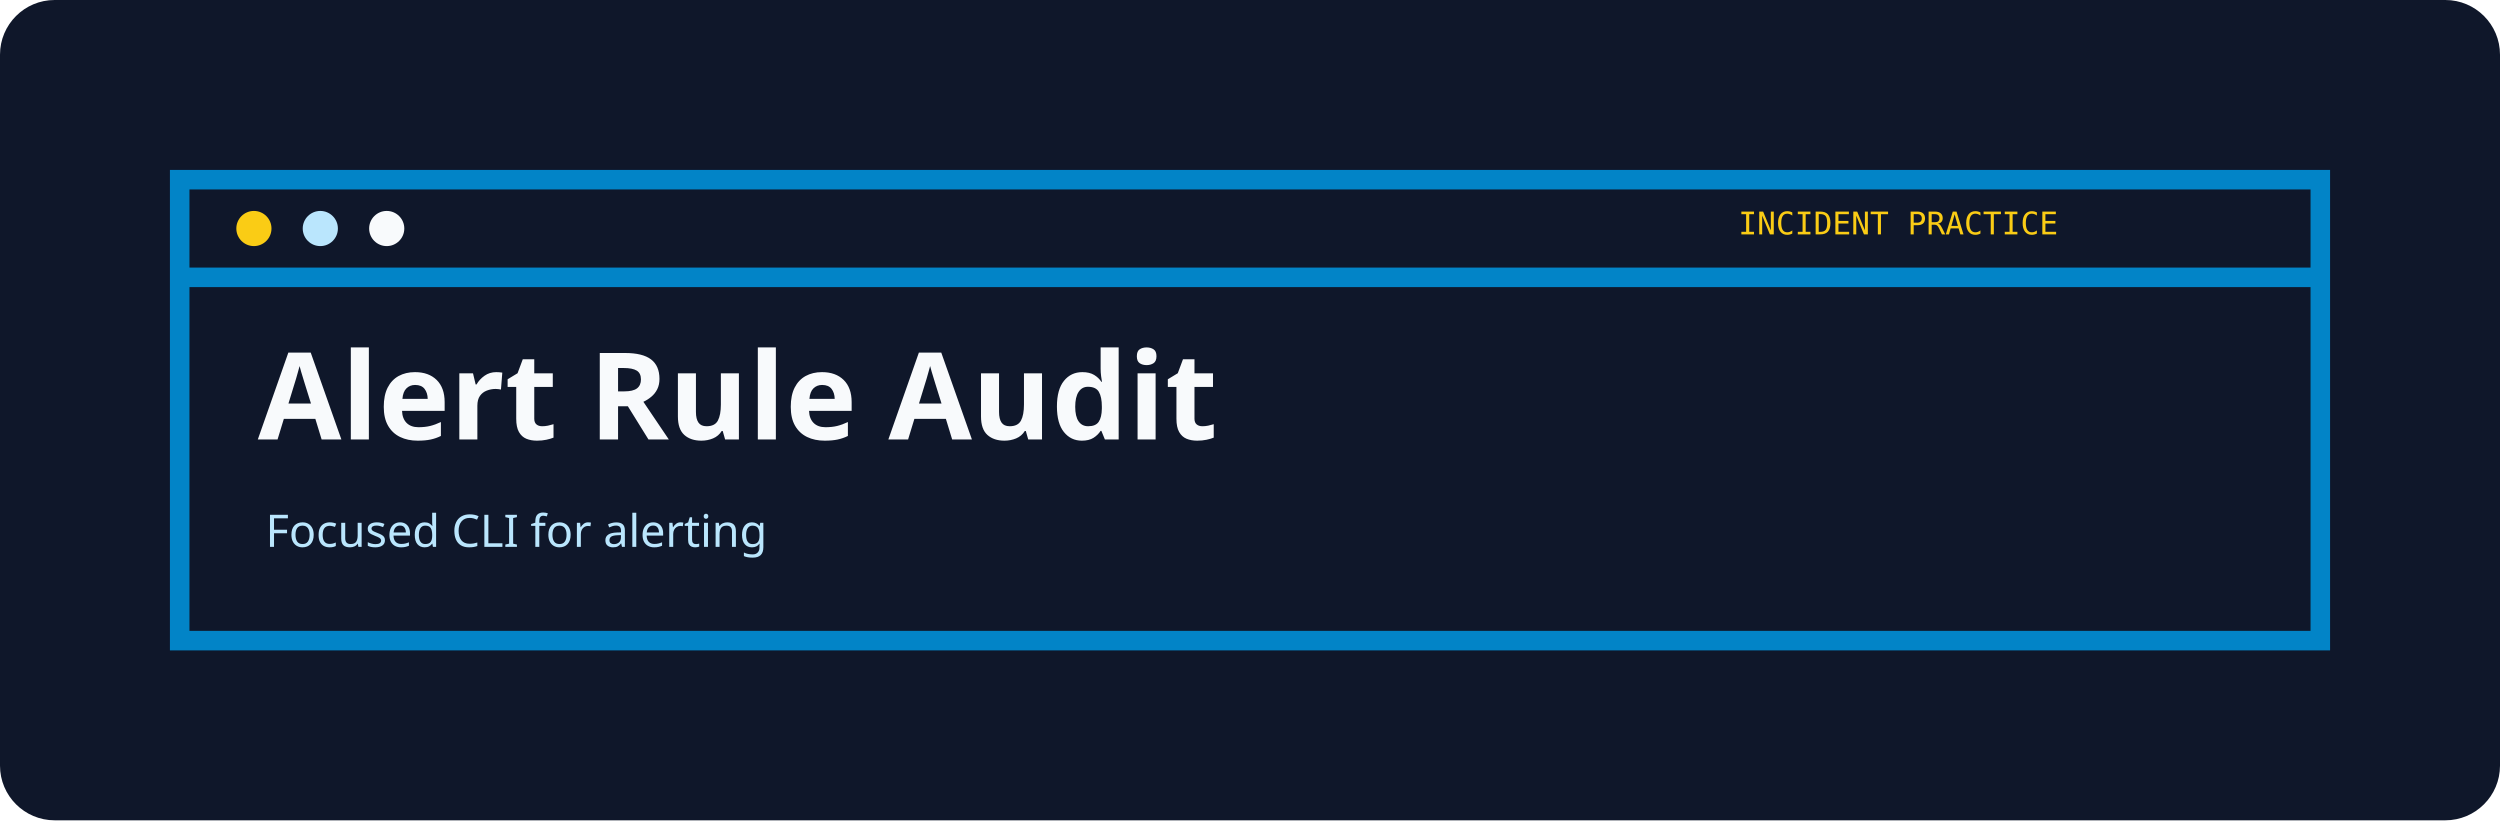
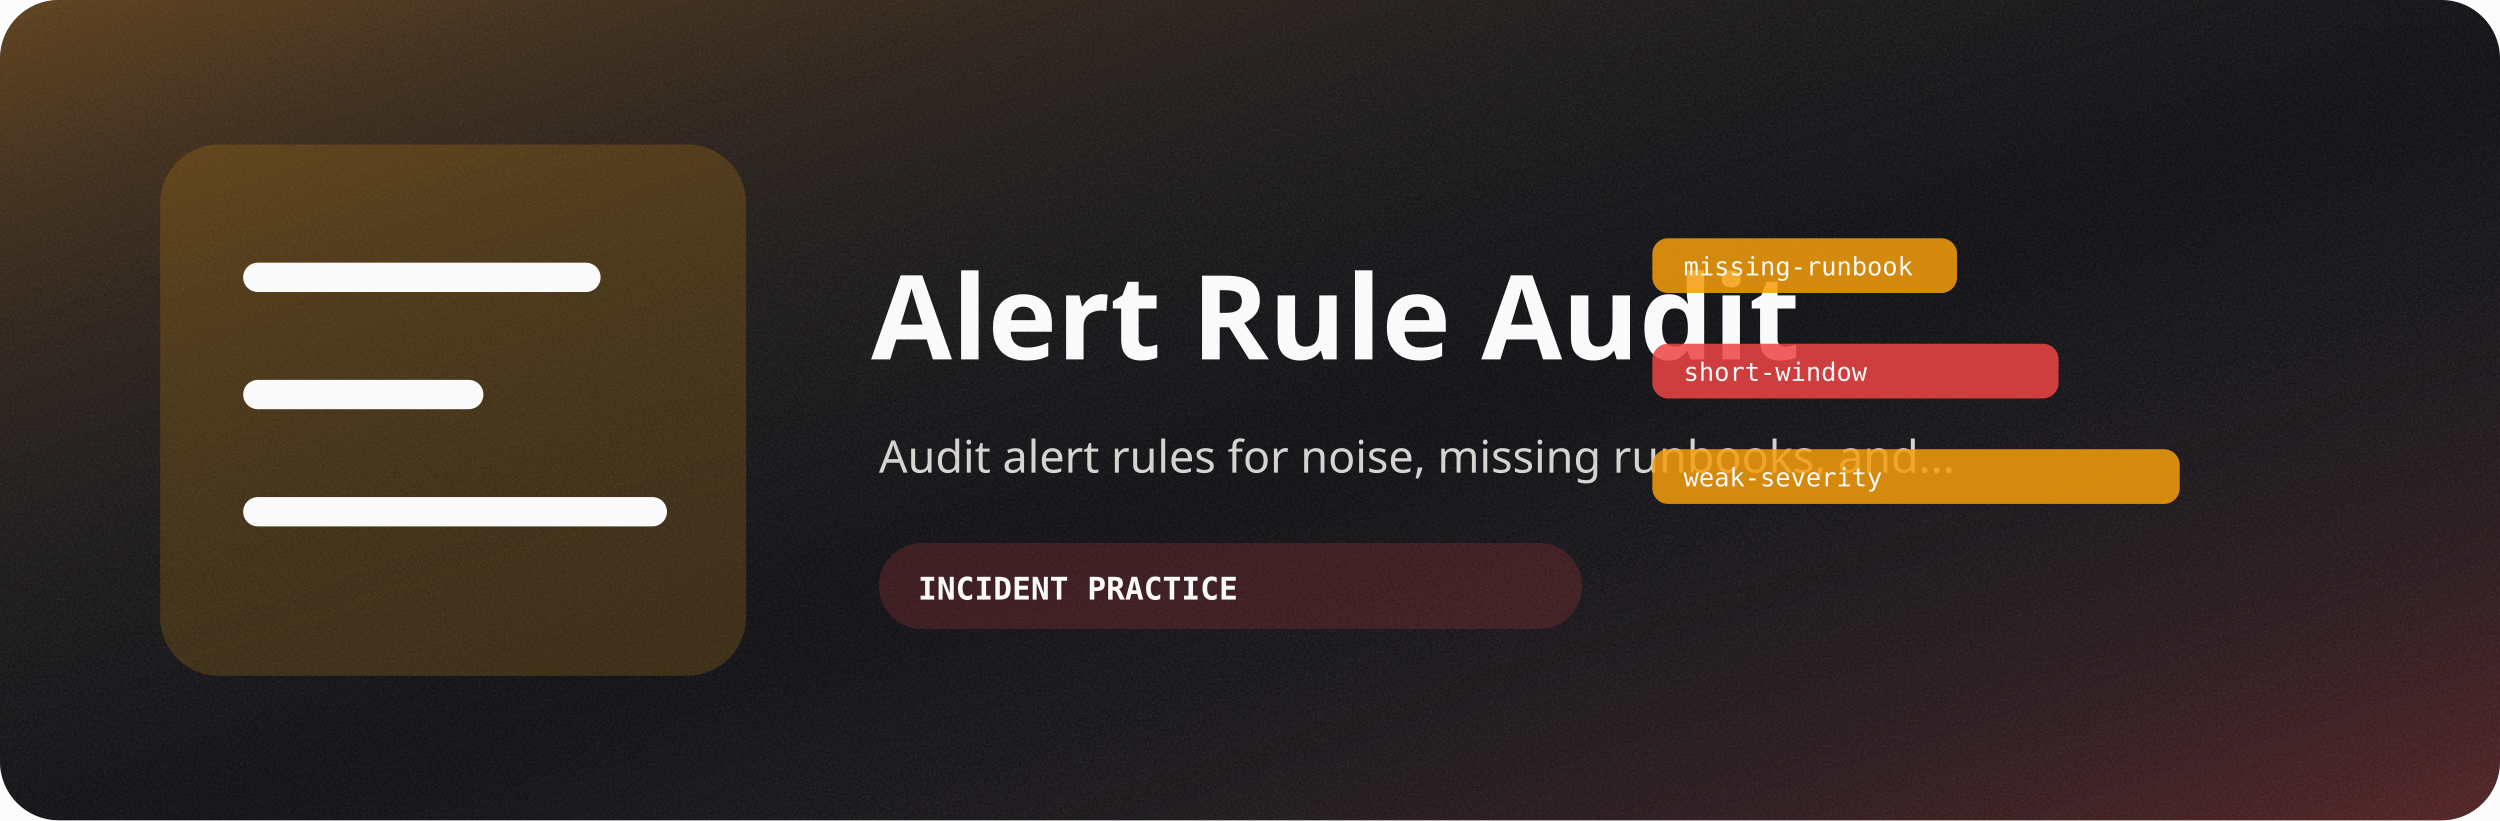
<svg xmlns="http://www.w3.org/2000/svg" width="1280" height="420" viewBox="0 0 1280 420" fill="none" role="img" aria-label="Alert Rule Audit cover">
-   <rect width="1280" height="420" rx="28" fill="#0f172a" />
-   <path d="M92 92h1096v236H92z" fill="none" stroke="#0284c7" stroke-width="10" />
-   <path d="M92 142h1096" stroke="#0284c7" stroke-width="10" />
-   <circle cx="130" cy="117" r="9" fill="#facc15" />
-   <circle cx="164" cy="117" r="9" fill="#bae6fd" />
-   <circle cx="198" cy="117" r="9" fill="#f8fafc" />
-   <text x="132" y="225" fill="#f8fafc" font-family="Sora, ui-sans-serif, system-ui" font-size="62" font-weight="800">Alert Rule Audit</text>
-   <text x="136" y="280" fill="#bae6fd" font-family="Sora, ui-sans-serif, system-ui" font-size="23">Focused CLI for alerting</text>
-   <text x="890" y="120" fill="#facc15" font-family="ui-monospace, SFMono-Regular, Menlo, monospace" font-size="16">INCIDENT PRACTICE</text>
+   <defs>
+     <linearGradient id="g" x1="0" x2="1" y1="0" y2="1">
+       <stop offset="0" stop-color="#f59e0b" stop-opacity=".34" />
+       <stop offset=".54" stop-color="#101014" stop-opacity="0" />
+       <stop offset="1" stop-color="#ef4444" stop-opacity=".30" />
+     </linearGradient>
+     <filter id="grain" x="-20%" y="-20%" width="140%" height="140%">
+       <feTurbulence type="fractalNoise" baseFrequency=".85" numOctaves="2" seed="8" result="noise" />
+       <feColorMatrix type="saturate" values="0" />
+       <feComponentTransfer>
+         <feFuncA type="table" tableValues="0 .10" />
+       </feComponentTransfer>
+       <feBlend mode="soft-light" in2="SourceGraphic" />
+     </filter>
+   </defs>
+   <rect width="1280" height="420" rx="30" fill="#101014" />
+   <rect width="1280" height="420" rx="30" fill="url(#g)" filter="url(#grain)" />
+   <rect x="82" y="74" width="300" height="272" rx="30" fill="#f59e0b" opacity=".18" />
+   <path d="M132 142h168M132 202h108M132 262h202" stroke="#fafafa" stroke-width="15" stroke-linecap="round" />
+   <text x="446" y="184" fill="#fafafa" font-family="Sora, ui-sans-serif, system-ui" font-size="60" font-weight="850">Alert Rule Audit</text>
+   <text x="450" y="242" fill="#d6d3d1" font-family="Sora, ui-sans-serif, system-ui" font-size="23">Audit alert rules for noise, missing runbooks, and...</text>
+   <rect x="450" y="278" width="360" height="44" rx="22" fill="#ef4444" opacity=".18" />
+   <text x="470" y="307" fill="#fafafa" font-family="ui-monospace, SFMono-Regular, Menlo, monospace" font-size="16" font-weight="800">INCIDENT PRACTICE</text>
+   <rect x="846" y="122" width="156" height="28" rx="8" fill="#f59e0b" opacity=".85" />
+   <text x="862" y="141" fill="#fafafa" font-family="ui-monospace, SFMono-Regular, Menlo, monospace" font-size="13">missing-runbook</text>
+   <rect x="846" y="176" width="208" height="28" rx="8" fill="#ef4444" opacity=".85" />
+   <text x="862" y="195" fill="#fafafa" font-family="ui-monospace, SFMono-Regular, Menlo, monospace" font-size="13">short-window</text>
+   <rect x="846" y="230" width="270" height="28" rx="8" fill="#f59e0b" opacity=".85" />
+   <text x="862" y="249" fill="#fafafa" font-family="ui-monospace, SFMono-Regular, Menlo, monospace" font-size="13">weak-severity</text>
</svg>
